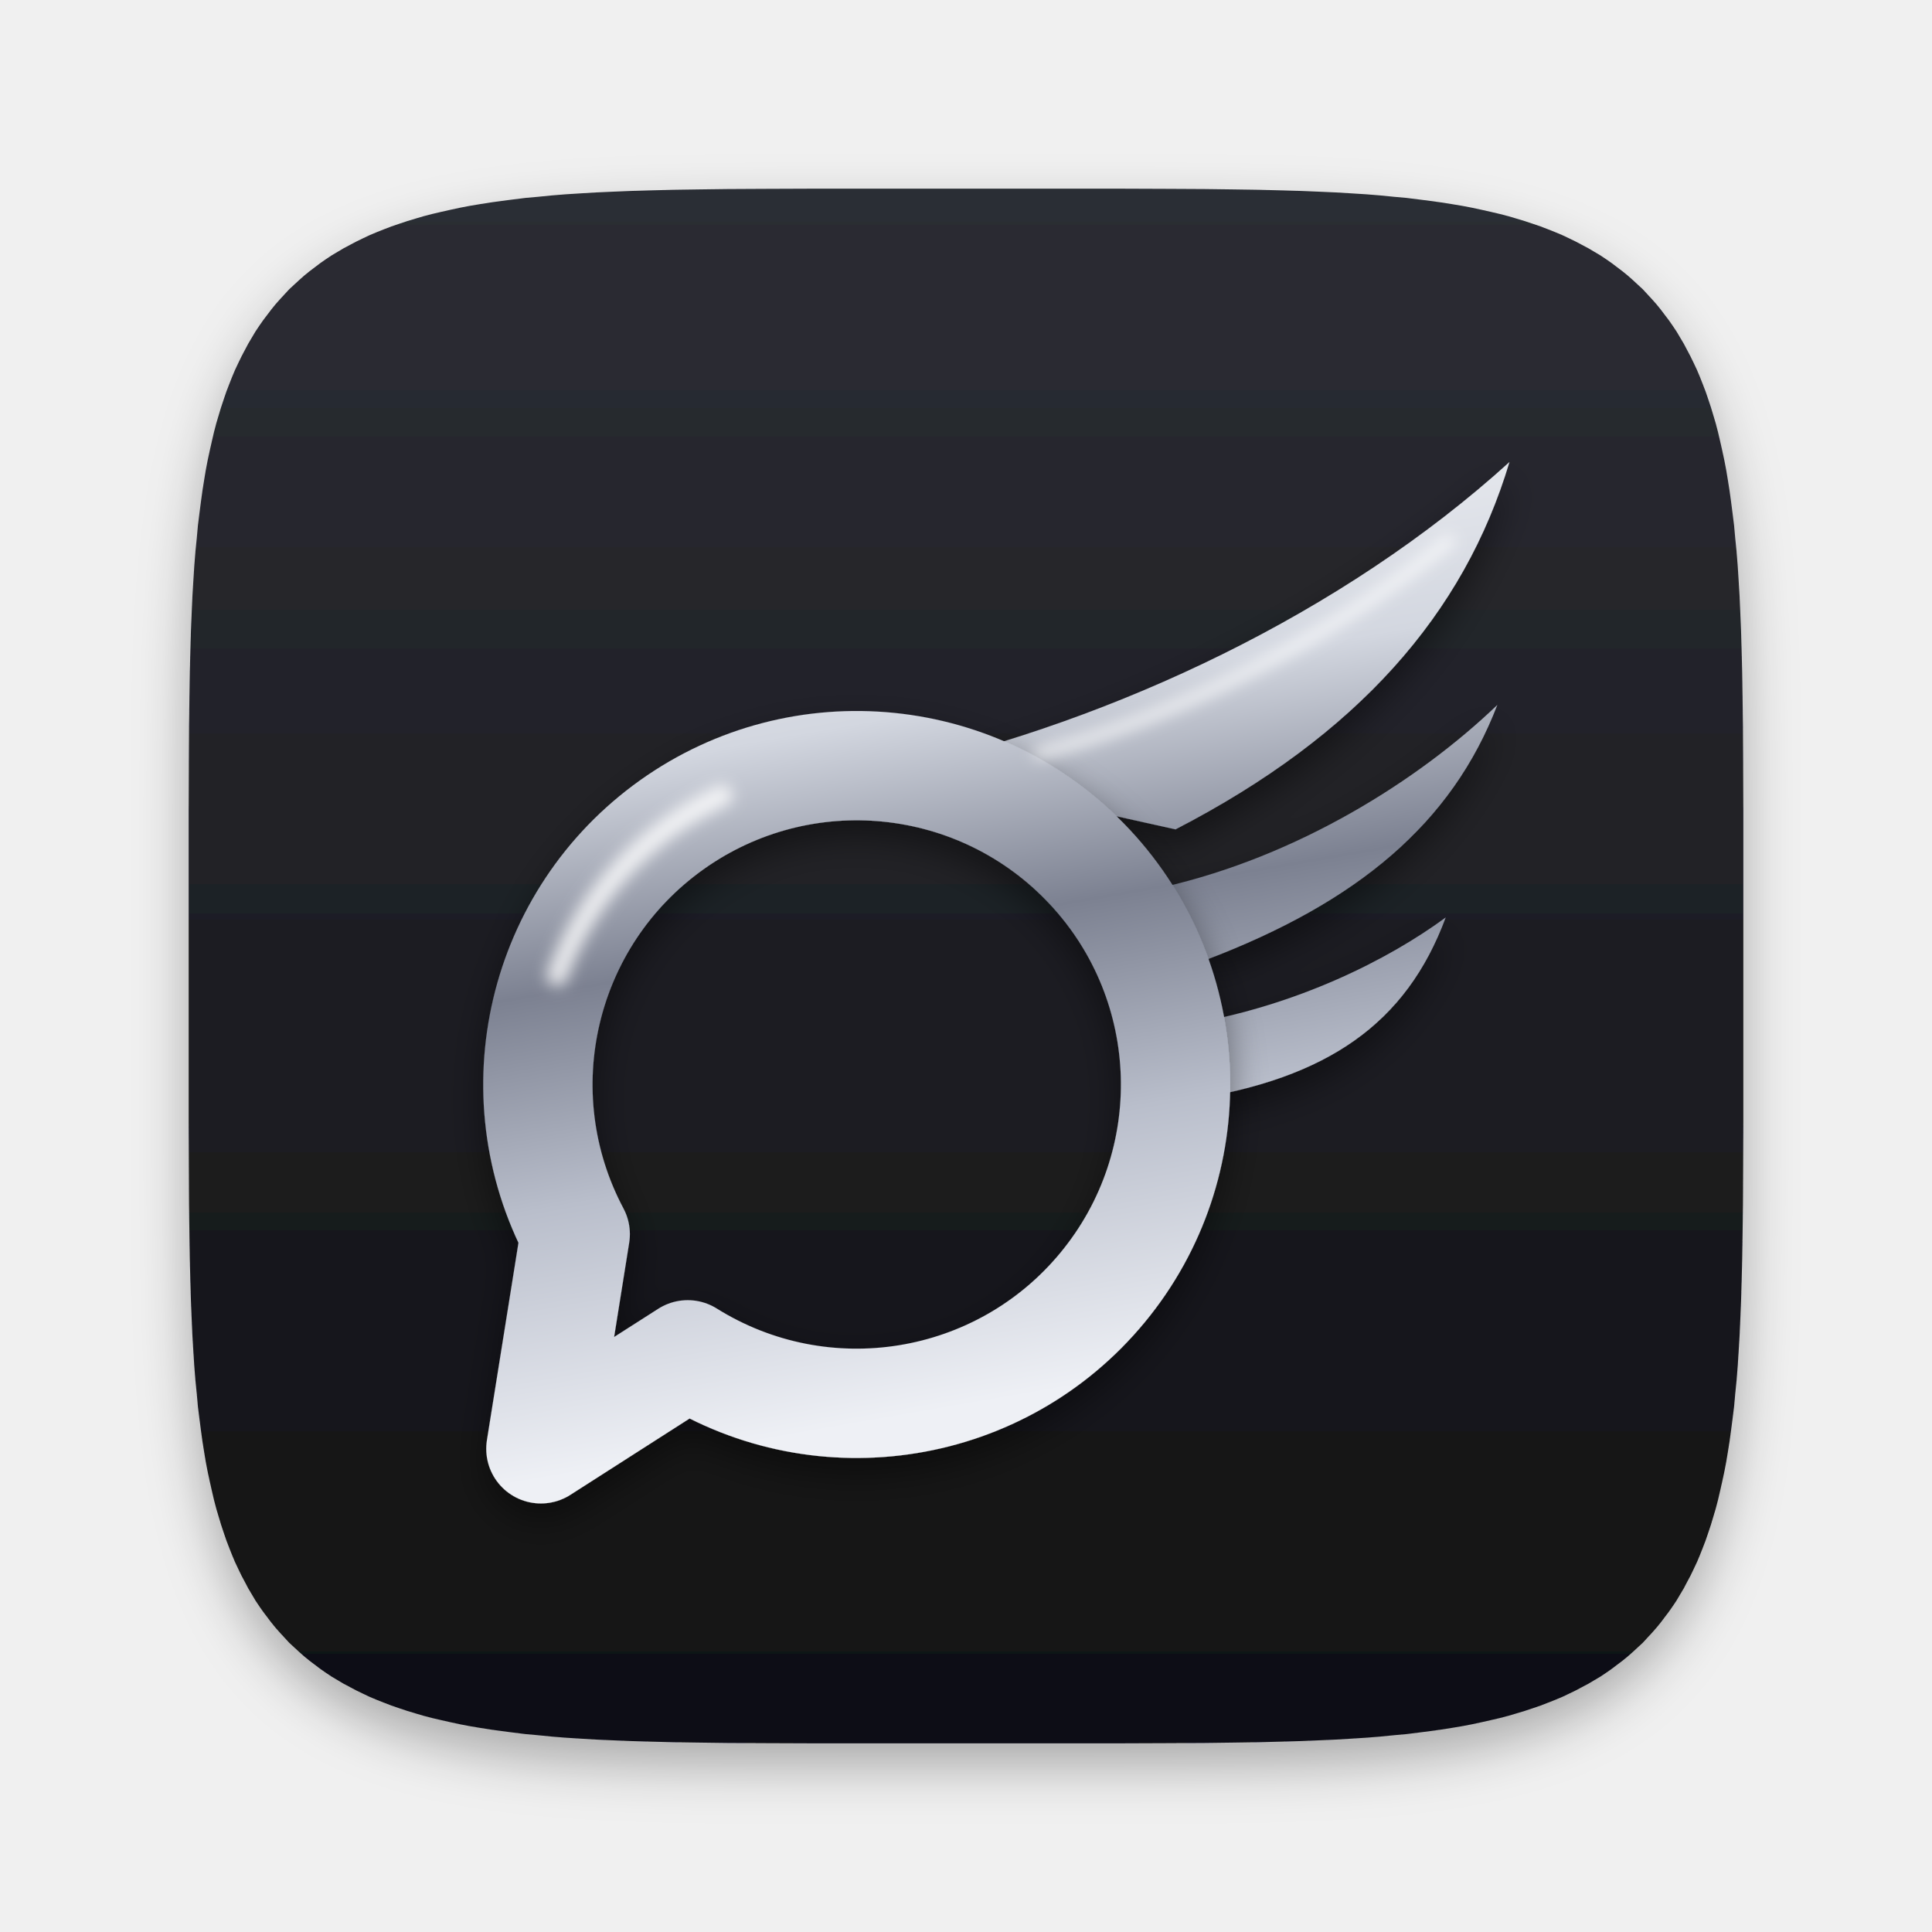
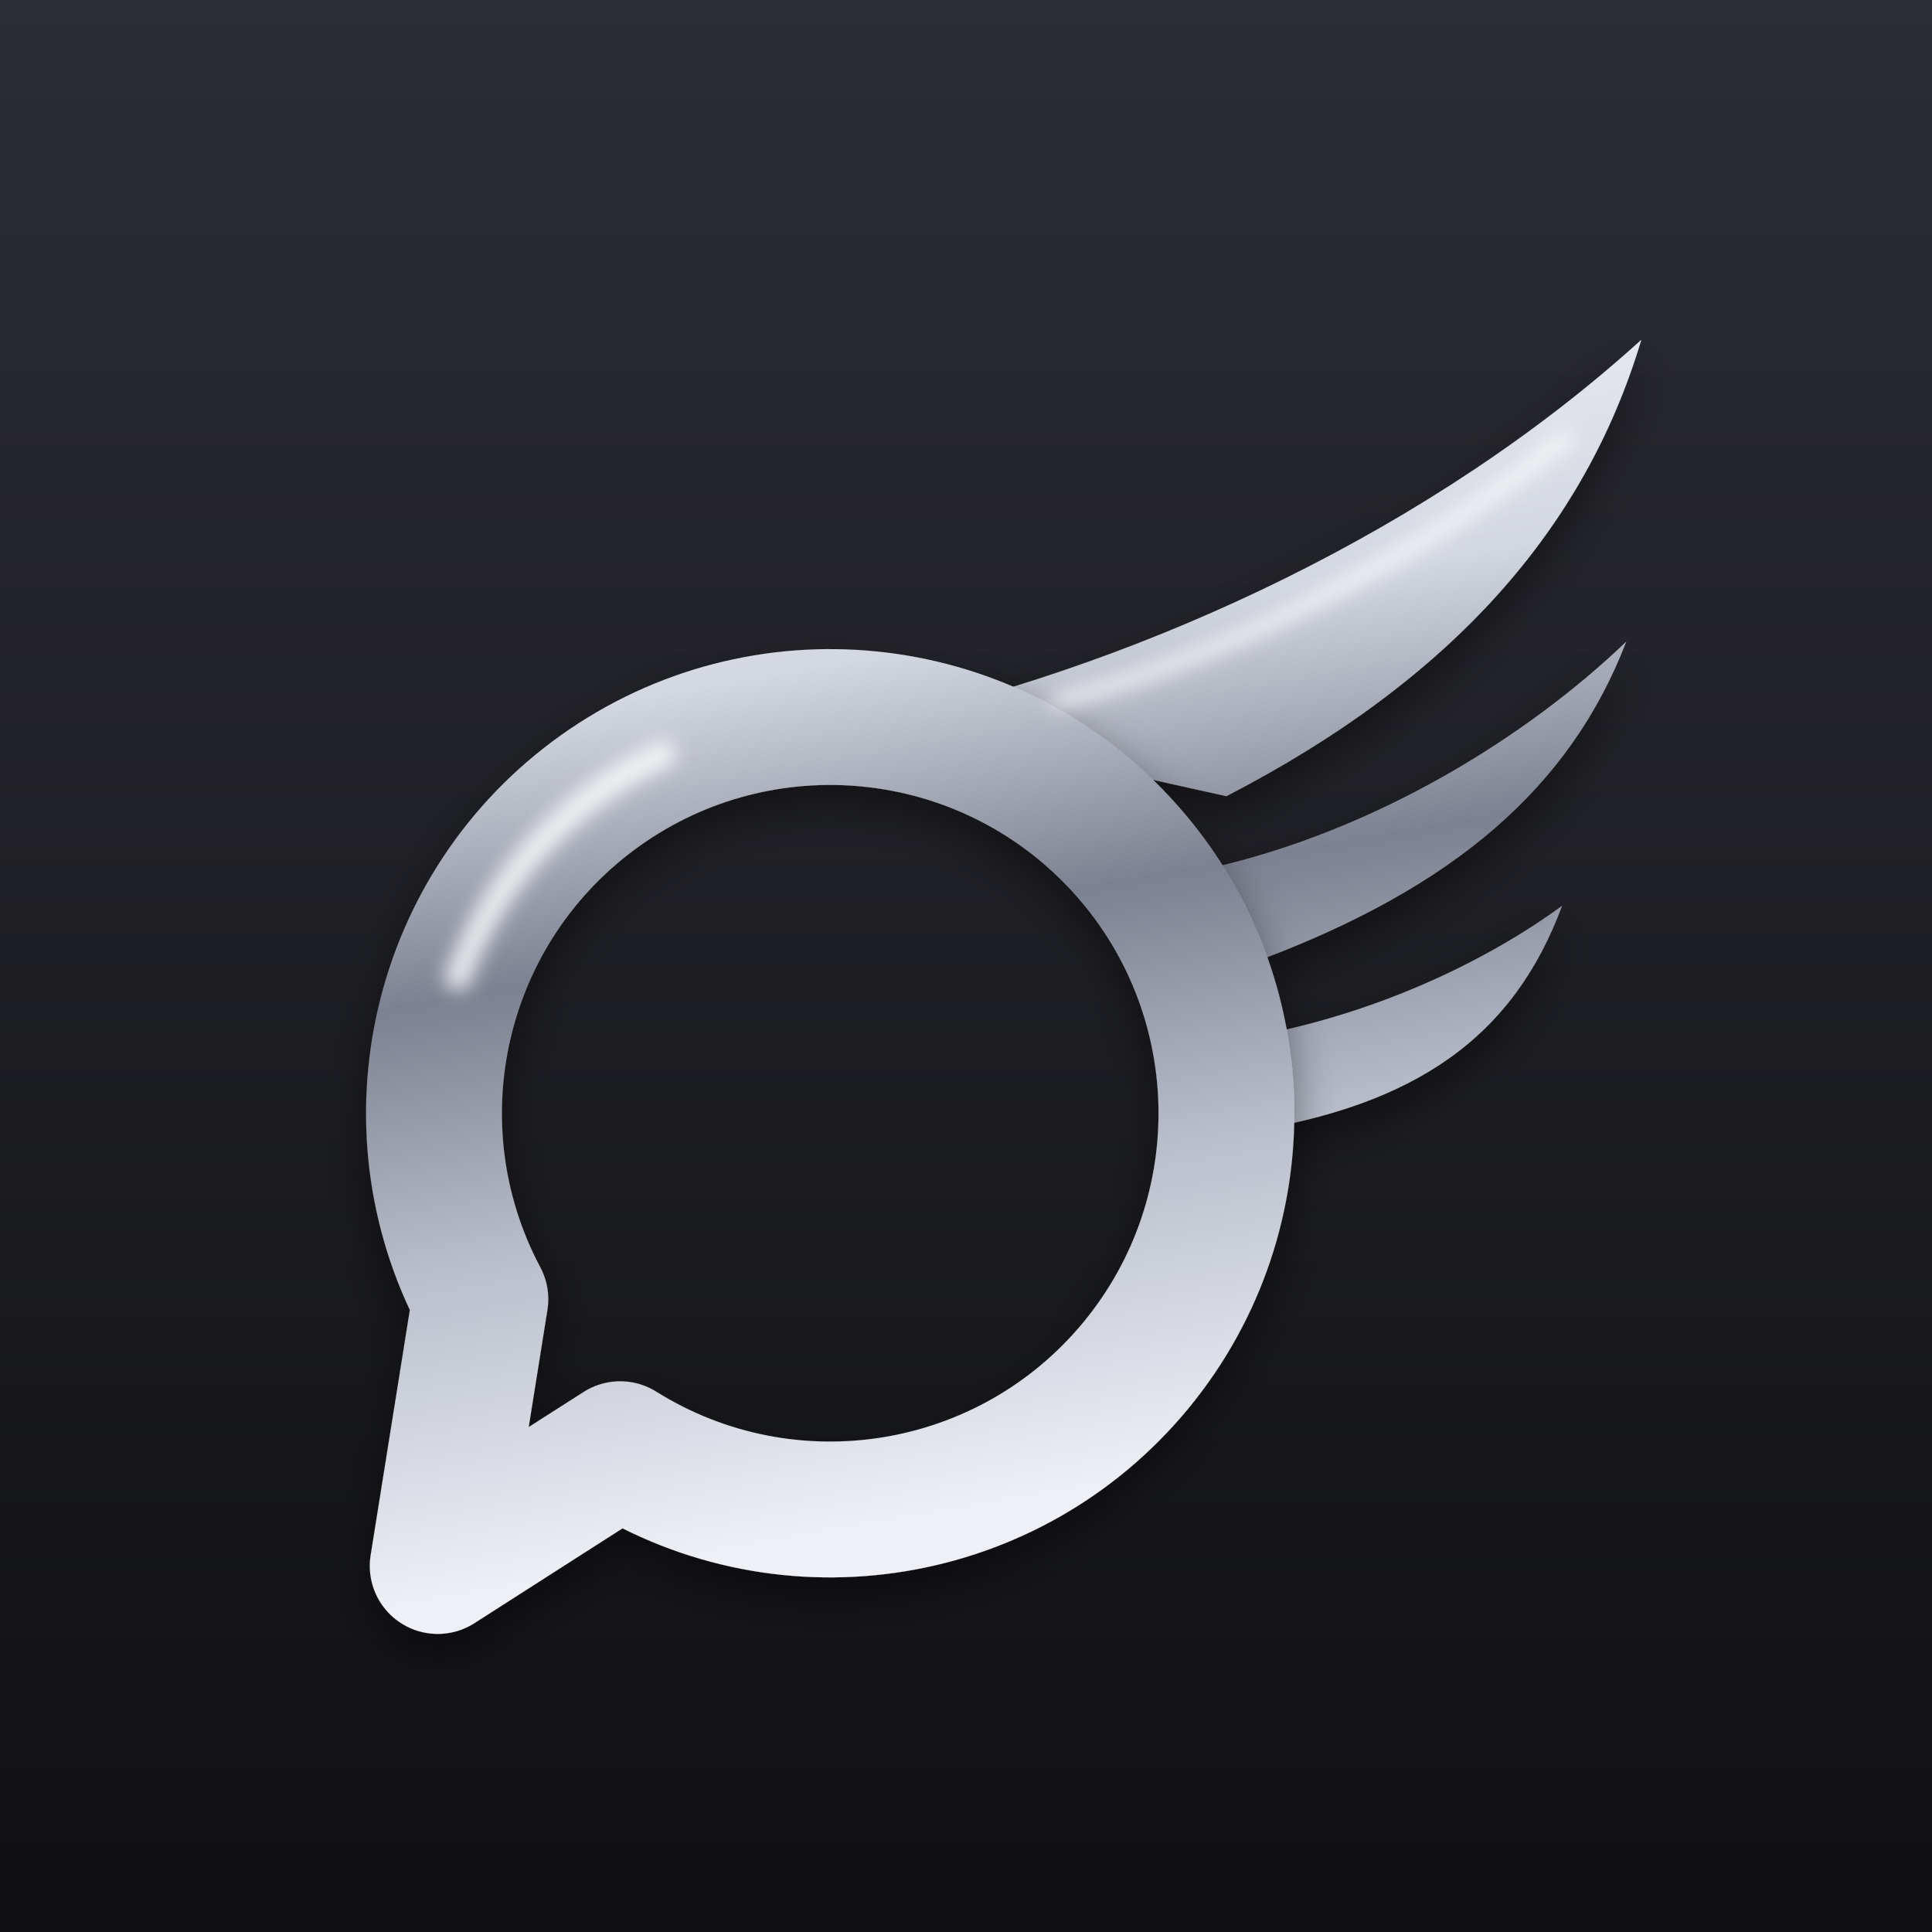
<svg xmlns="http://www.w3.org/2000/svg" viewBox="0 0 1024 1024" width="1024" height="1024">
  <defs>
    <linearGradient id="bg" x1="0" y1="0" x2="0" y2="1">
      <stop offset="0" stop-color="#2C2D34" />
      <stop offset="1" stop-color="#101013" />
    </linearGradient>
    <linearGradient id="chrome" gradientUnits="userSpaceOnUse" x1="0" y1="180" x2="120" y2="870">
      <stop offset="0" stop-color="#FFFFFF" />
      <stop offset="0.35" stop-color="#D3D7E0" />
      <stop offset="0.55" stop-color="#7C8191" />
      <stop offset="0.75" stop-color="#B9BECB" />
      <stop offset="1" stop-color="#EEF0F5" />
    </linearGradient>
-     <clipPath id="body">
-       <path d="M924.0,512.0 L924.0,593.6 L923.9,619.7 L923.8,638.6 L923.6,654.0 L923.4,667.2 L923.1,679.0 L922.8,689.5 L922.4,699.2 L922.0,708.2 L921.5,716.5 L921.0,724.4 L920.4,731.8 L919.7,738.8 L919.1,745.5 L918.3,751.9 L917.5,758.1 L916.7,763.9 L915.8,769.6 L914.9,775.0 L913.9,780.2 L912.8,785.3 L911.7,790.2 L910.6,794.9 L909.4,799.5 L908.1,803.9 L906.8,808.2 L905.4,812.4 L904.0,816.5 L902.5,820.4 L901.0,824.2 L899.4,828.0 L897.7,831.6 L896.0,835.1 L894.2,838.5 L892.4,841.9 L890.5,845.1 L888.6,848.3 L886.6,851.3 L884.5,854.3 L882.3,857.2 L880.1,860.1 L877.9,862.8 L875.5,865.5 L873.1,868.1 L870.7,870.7 L868.1,873.1 L865.5,875.5 L862.8,877.9 L860.1,880.1 L857.2,882.3 L854.3,884.5 L851.3,886.6 L848.3,888.6 L845.1,890.5 L841.9,892.4 L838.5,894.2 L835.1,896.0 L831.6,897.7 L828.0,899.4 L824.2,901.0 L820.4,902.5 L816.5,904.0 L812.4,905.4 L808.2,906.8 L803.9,908.1 L799.5,909.4 L794.9,910.6 L790.2,911.7 L785.3,912.8 L780.2,913.9 L775.0,914.9 L769.6,915.8 L763.9,916.7 L758.1,917.5 L751.9,918.3 L745.5,919.1 L738.8,919.7 L731.8,920.4 L724.4,921.0 L716.5,921.5 L708.2,922.0 L699.2,922.4 L689.5,922.8 L679.0,923.1 L667.2,923.4 L654.0,923.6 L638.6,923.8 L619.7,923.9 L593.6,924.0 L512.0,924.0 L430.4,924.0 L404.3,923.9 L385.4,923.8 L370.0,923.6 L356.8,923.4 L345.0,923.1 L334.5,922.8 L324.8,922.4 L315.8,922.0 L307.5,921.5 L299.6,921.0 L292.2,920.4 L285.2,919.7 L278.5,919.1 L272.1,918.3 L265.9,917.5 L260.1,916.7 L254.4,915.8 L249.0,914.9 L243.8,913.9 L238.7,912.8 L233.8,911.7 L229.1,910.6 L224.5,909.4 L220.1,908.1 L215.8,906.8 L211.6,905.4 L207.5,904.0 L203.6,902.5 L199.8,901.0 L196.0,899.4 L192.4,897.7 L188.9,896.0 L185.5,894.2 L182.1,892.4 L178.9,890.5 L175.7,888.6 L172.7,886.6 L169.7,884.5 L166.8,882.3 L163.9,880.1 L161.2,877.9 L158.5,875.5 L155.9,873.1 L153.3,870.7 L150.9,868.1 L148.5,865.5 L146.1,862.8 L143.9,860.1 L141.7,857.2 L139.5,854.3 L137.4,851.3 L135.4,848.3 L133.5,845.1 L131.6,841.9 L129.8,838.5 L128.0,835.1 L126.3,831.6 L124.6,828.0 L123.0,824.2 L121.5,820.4 L120.0,816.5 L118.6,812.4 L117.2,808.2 L115.9,803.9 L114.6,799.5 L113.4,794.9 L112.3,790.2 L111.2,785.3 L110.1,780.2 L109.1,775.0 L108.2,769.6 L107.3,763.9 L106.5,758.1 L105.7,751.9 L104.9,745.5 L104.3,738.8 L103.6,731.8 L103.0,724.4 L102.5,716.5 L102.0,708.2 L101.6,699.2 L101.2,689.5 L100.9,679.0 L100.6,667.2 L100.4,654.0 L100.2,638.6 L100.1,619.7 L100.0,593.6 L100.0,512.0 L100.0,430.4 L100.1,404.3 L100.2,385.4 L100.4,370.0 L100.6,356.8 L100.9,345.0 L101.2,334.5 L101.6,324.8 L102.0,315.8 L102.5,307.5 L103.0,299.6 L103.6,292.2 L104.3,285.2 L104.9,278.5 L105.7,272.1 L106.5,265.9 L107.3,260.1 L108.2,254.4 L109.1,249.0 L110.1,243.8 L111.2,238.7 L112.3,233.8 L113.4,229.1 L114.6,224.5 L115.9,220.1 L117.2,215.8 L118.6,211.6 L120.0,207.5 L121.5,203.6 L123.0,199.8 L124.6,196.0 L126.3,192.4 L128.0,188.9 L129.8,185.5 L131.6,182.1 L133.5,178.9 L135.4,175.7 L137.4,172.7 L139.5,169.7 L141.7,166.8 L143.9,163.9 L146.1,161.2 L148.5,158.5 L150.9,155.9 L153.3,153.3 L155.9,150.9 L158.5,148.5 L161.2,146.1 L163.9,143.9 L166.8,141.7 L169.7,139.5 L172.7,137.4 L175.7,135.4 L178.9,133.5 L182.1,131.6 L185.5,129.8 L188.9,128.0 L192.4,126.3 L196.0,124.6 L199.8,123.0 L203.6,121.5 L207.5,120.0 L211.6,118.6 L215.8,117.2 L220.1,115.9 L224.5,114.6 L229.1,113.4 L233.8,112.3 L238.7,111.2 L243.8,110.1 L249.0,109.1 L254.4,108.2 L260.1,107.3 L265.9,106.5 L272.1,105.7 L278.5,104.9 L285.2,104.3 L292.2,103.6 L299.6,103.0 L307.5,102.5 L315.8,102.0 L324.8,101.6 L334.5,101.2 L345.0,100.9 L356.8,100.6 L370.0,100.4 L385.4,100.2 L404.3,100.1 L430.4,100.0 L512.0,100.0 L593.6,100.0 L619.7,100.1 L638.6,100.2 L654.0,100.4 L667.2,100.6 L679.0,100.9 L689.5,101.2 L699.2,101.6 L708.2,102.0 L716.5,102.5 L724.4,103.0 L731.8,103.6 L738.8,104.3 L745.5,104.9 L751.9,105.7 L758.1,106.5 L763.9,107.3 L769.6,108.2 L775.0,109.1 L780.2,110.1 L785.3,111.2 L790.2,112.3 L794.9,113.4 L799.5,114.6 L803.9,115.9 L808.2,117.2 L812.4,118.6 L816.5,120.0 L820.4,121.5 L824.2,123.0 L828.0,124.6 L831.6,126.3 L835.1,128.0 L838.5,129.8 L841.9,131.6 L845.1,133.5 L848.3,135.4 L851.3,137.4 L854.3,139.5 L857.2,141.7 L860.1,143.9 L862.8,146.1 L865.5,148.5 L868.1,150.9 L870.7,153.3 L873.1,155.9 L875.5,158.5 L877.9,161.2 L880.1,163.9 L882.3,166.8 L884.5,169.7 L886.6,172.7 L888.6,175.7 L890.5,178.9 L892.4,182.1 L894.2,185.5 L896.0,188.9 L897.7,192.4 L899.4,196.0 L901.0,199.8 L902.5,203.6 L904.0,207.5 L905.4,211.6 L906.8,215.8 L908.1,220.1 L909.4,224.5 L910.6,229.1 L911.7,233.8 L912.8,238.7 L913.9,243.8 L914.9,249.0 L915.8,254.4 L916.7,260.1 L917.5,265.9 L918.3,272.1 L919.1,278.5 L919.7,285.2 L920.4,292.2 L921.0,299.6 L921.5,307.5 L922.0,315.8 L922.4,324.8 L922.8,334.5 L923.1,345.0 L923.4,356.8 L923.6,370.0 L923.8,385.4 L923.9,404.3 L924.0,430.4 Z" />
-     </clipPath>
-     <filter id="drop" x="-20%" y="-20%" width="140%" height="140%">
-       <feDropShadow dx="0" dy="12" stdDeviation="14" flood-color="#000" flood-opacity="0.30" />
-     </filter>
    <filter id="soft" x="-20%" y="-20%" width="140%" height="140%">
      <feGaussianBlur stdDeviation="5" />
    </filter>
    <filter id="lift" x="-20%" y="-20%" width="140%" height="140%">
      <feDropShadow dx="0" dy="10" stdDeviation="12" flood-color="#000" flood-opacity="0.45" />
    </filter>
  </defs>
-   <path d="M924.0,512.0 L924.0,593.6 L923.9,619.7 L923.8,638.6 L923.6,654.0 L923.4,667.2 L923.1,679.0 L922.8,689.5 L922.4,699.2 L922.0,708.2 L921.5,716.5 L921.0,724.4 L920.4,731.8 L919.7,738.8 L919.1,745.5 L918.3,751.9 L917.5,758.1 L916.7,763.9 L915.8,769.6 L914.9,775.0 L913.9,780.2 L912.8,785.3 L911.7,790.2 L910.6,794.9 L909.4,799.5 L908.1,803.9 L906.8,808.2 L905.4,812.4 L904.0,816.5 L902.5,820.4 L901.0,824.2 L899.4,828.0 L897.7,831.6 L896.0,835.1 L894.2,838.5 L892.4,841.9 L890.5,845.1 L888.6,848.3 L886.6,851.3 L884.5,854.3 L882.3,857.2 L880.1,860.1 L877.9,862.8 L875.5,865.5 L873.1,868.1 L870.7,870.7 L868.1,873.1 L865.5,875.5 L862.8,877.9 L860.1,880.1 L857.2,882.3 L854.3,884.5 L851.3,886.6 L848.3,888.6 L845.1,890.5 L841.9,892.4 L838.5,894.2 L835.1,896.0 L831.6,897.7 L828.0,899.4 L824.2,901.0 L820.4,902.5 L816.5,904.0 L812.4,905.4 L808.2,906.8 L803.9,908.1 L799.5,909.4 L794.9,910.6 L790.2,911.7 L785.3,912.8 L780.2,913.9 L775.0,914.9 L769.6,915.8 L763.9,916.7 L758.1,917.5 L751.9,918.3 L745.5,919.1 L738.8,919.7 L731.8,920.4 L724.4,921.0 L716.5,921.5 L708.2,922.0 L699.2,922.4 L689.5,922.8 L679.0,923.1 L667.2,923.4 L654.0,923.6 L638.6,923.8 L619.7,923.9 L593.6,924.0 L512.0,924.0 L430.4,924.0 L404.3,923.9 L385.4,923.8 L370.0,923.6 L356.8,923.4 L345.0,923.1 L334.5,922.8 L324.8,922.4 L315.8,922.0 L307.5,921.5 L299.6,921.0 L292.2,920.4 L285.2,919.7 L278.5,919.1 L272.1,918.3 L265.9,917.5 L260.1,916.7 L254.4,915.8 L249.0,914.9 L243.8,913.9 L238.7,912.8 L233.8,911.7 L229.1,910.6 L224.5,909.4 L220.1,908.1 L215.8,906.8 L211.6,905.4 L207.5,904.0 L203.6,902.5 L199.8,901.0 L196.0,899.4 L192.4,897.7 L188.9,896.0 L185.5,894.2 L182.1,892.4 L178.9,890.5 L175.7,888.6 L172.7,886.6 L169.7,884.5 L166.8,882.3 L163.9,880.1 L161.2,877.9 L158.5,875.5 L155.9,873.1 L153.3,870.7 L150.9,868.1 L148.5,865.5 L146.1,862.8 L143.9,860.1 L141.7,857.2 L139.5,854.3 L137.4,851.3 L135.4,848.3 L133.5,845.1 L131.6,841.9 L129.8,838.5 L128.0,835.1 L126.3,831.6 L124.6,828.0 L123.0,824.2 L121.5,820.4 L120.0,816.5 L118.6,812.4 L117.2,808.2 L115.9,803.9 L114.6,799.5 L113.4,794.9 L112.3,790.2 L111.2,785.3 L110.1,780.2 L109.1,775.0 L108.2,769.6 L107.3,763.9 L106.5,758.1 L105.7,751.9 L104.9,745.5 L104.3,738.8 L103.6,731.8 L103.0,724.4 L102.5,716.5 L102.0,708.2 L101.6,699.2 L101.2,689.5 L100.9,679.0 L100.6,667.2 L100.4,654.0 L100.2,638.6 L100.1,619.7 L100.0,593.6 L100.0,512.0 L100.0,430.4 L100.1,404.3 L100.2,385.4 L100.4,370.0 L100.6,356.8 L100.9,345.0 L101.2,334.5 L101.6,324.8 L102.0,315.8 L102.5,307.5 L103.0,299.6 L103.6,292.2 L104.3,285.2 L104.9,278.5 L105.7,272.1 L106.5,265.9 L107.3,260.1 L108.2,254.4 L109.1,249.0 L110.1,243.8 L111.2,238.7 L112.3,233.8 L113.4,229.1 L114.6,224.5 L115.9,220.1 L117.2,215.8 L118.6,211.6 L120.0,207.5 L121.5,203.6 L123.0,199.8 L124.6,196.0 L126.3,192.4 L128.0,188.9 L129.8,185.5 L131.6,182.1 L133.5,178.9 L135.4,175.7 L137.4,172.7 L139.5,169.7 L141.7,166.8 L143.9,163.9 L146.1,161.2 L148.5,158.5 L150.9,155.9 L153.3,153.3 L155.9,150.9 L158.5,148.5 L161.2,146.1 L163.9,143.9 L166.8,141.7 L169.7,139.5 L172.7,137.4 L175.7,135.4 L178.9,133.5 L182.1,131.6 L185.5,129.8 L188.9,128.0 L192.4,126.3 L196.0,124.6 L199.8,123.0 L203.6,121.5 L207.5,120.0 L211.6,118.6 L215.8,117.2 L220.1,115.9 L224.5,114.6 L229.1,113.4 L233.8,112.3 L238.7,111.2 L243.8,110.1 L249.0,109.1 L254.4,108.2 L260.1,107.3 L265.9,106.5 L272.1,105.7 L278.5,104.9 L285.2,104.3 L292.2,103.6 L299.6,103.0 L307.5,102.5 L315.8,102.0 L324.8,101.6 L334.5,101.2 L345.0,100.9 L356.8,100.6 L370.0,100.4 L385.4,100.2 L404.3,100.1 L430.4,100.0 L512.0,100.0 L593.6,100.0 L619.7,100.1 L638.6,100.2 L654.0,100.4 L667.2,100.6 L679.0,100.9 L689.5,101.2 L699.2,101.6 L708.2,102.0 L716.5,102.5 L724.4,103.0 L731.8,103.6 L738.8,104.3 L745.5,104.9 L751.9,105.7 L758.1,106.5 L763.9,107.3 L769.6,108.2 L775.0,109.1 L780.2,110.1 L785.3,111.2 L790.2,112.3 L794.9,113.4 L799.5,114.6 L803.9,115.9 L808.2,117.2 L812.4,118.6 L816.5,120.0 L820.4,121.5 L824.2,123.0 L828.0,124.6 L831.6,126.3 L835.1,128.0 L838.5,129.8 L841.9,131.6 L845.1,133.5 L848.3,135.4 L851.3,137.4 L854.3,139.5 L857.2,141.7 L860.1,143.9 L862.8,146.1 L865.5,148.5 L868.1,150.9 L870.7,153.3 L873.1,155.9 L875.5,158.5 L877.9,161.2 L880.1,163.9 L882.3,166.8 L884.5,169.7 L886.6,172.7 L888.6,175.7 L890.5,178.9 L892.4,182.1 L894.2,185.5 L896.0,188.9 L897.7,192.4 L899.4,196.0 L901.0,199.8 L902.5,203.6 L904.0,207.5 L905.4,211.6 L906.8,215.8 L908.1,220.1 L909.4,224.5 L910.6,229.1 L911.7,233.8 L912.8,238.7 L913.9,243.8 L914.9,249.0 L915.8,254.4 L916.7,260.1 L917.5,265.9 L918.3,272.1 L919.1,278.5 L919.7,285.2 L920.4,292.2 L921.0,299.6 L921.5,307.5 L922.0,315.8 L922.4,324.8 L922.8,334.5 L923.1,345.0 L923.4,356.8 L923.6,370.0 L923.8,385.4 L923.9,404.3 L924.0,430.4 Z" fill="url(#bg)" filter="url(#drop)" />
-   <g clip-path="url(#body)">
-     <g transform="translate(100,100) scale(0.8046875)">
-       <g filter="url(#lift)">
-         <path d="M470,382 C610,350 760,280 870,180 C840,280 770,360 650,422 Z M642,460 C730,440 810,390 862,340 C832,418 770,470 670,508 Z M660,550 C730,538 790,508 828,480 C802,550 750,586 660,600 Z" fill="url(#chrome)" />
-       </g>
-       <g filter="url(#lift)">
-         <path d="M328.7,768.1 A210,210 0 1 0 254.6,688.6 L232,830 Z" fill="none" stroke="url(#chrome)" stroke-width="72" stroke-linejoin="round" />
-       </g>
-       <path d="M242.7,518.2 A210,210 0 0 1 351.3,399.7" fill="none" stroke="#FFFFFF" stroke-width="14" stroke-linecap="round" opacity="0.8" filter="url(#soft)" />
-       <path d="M560,372 C660,345 760,290 830,232" fill="none" stroke="#FFFFFF" stroke-width="8" stroke-linecap="round" opacity="0.7" filter="url(#soft)" />
-     </g>
+   <rect width="1024" height="1024" fill="url(#bg)" />
+   <g filter="url(#lift)">
+     <path d="M470,382 C610,350 760,280 870,180 C840,280 770,360 650,422 Z M642,460 C730,440 810,390 862,340 C832,418 770,470 670,508 Z M660,550 C730,538 790,508 828,480 C802,550 750,586 660,600 Z" fill="url(#chrome)" />
  </g>
+   <g filter="url(#lift)">
+     <path d="M328.7,768.1 A210,210 0 1 0 254.6,688.6 L232,830 Z" fill="none" stroke="url(#chrome)" stroke-width="72" stroke-linejoin="round" />
+   </g>
+   <path d="M242.7,518.2 A210,210 0 0 1 351.3,399.7" fill="none" stroke="#FFFFFF" stroke-width="14" stroke-linecap="round" opacity="0.8" filter="url(#soft)" />
+   <path d="M560,372 C660,345 760,290 830,232" fill="none" stroke="#FFFFFF" stroke-width="8" stroke-linecap="round" opacity="0.7" filter="url(#soft)" />
</svg>
